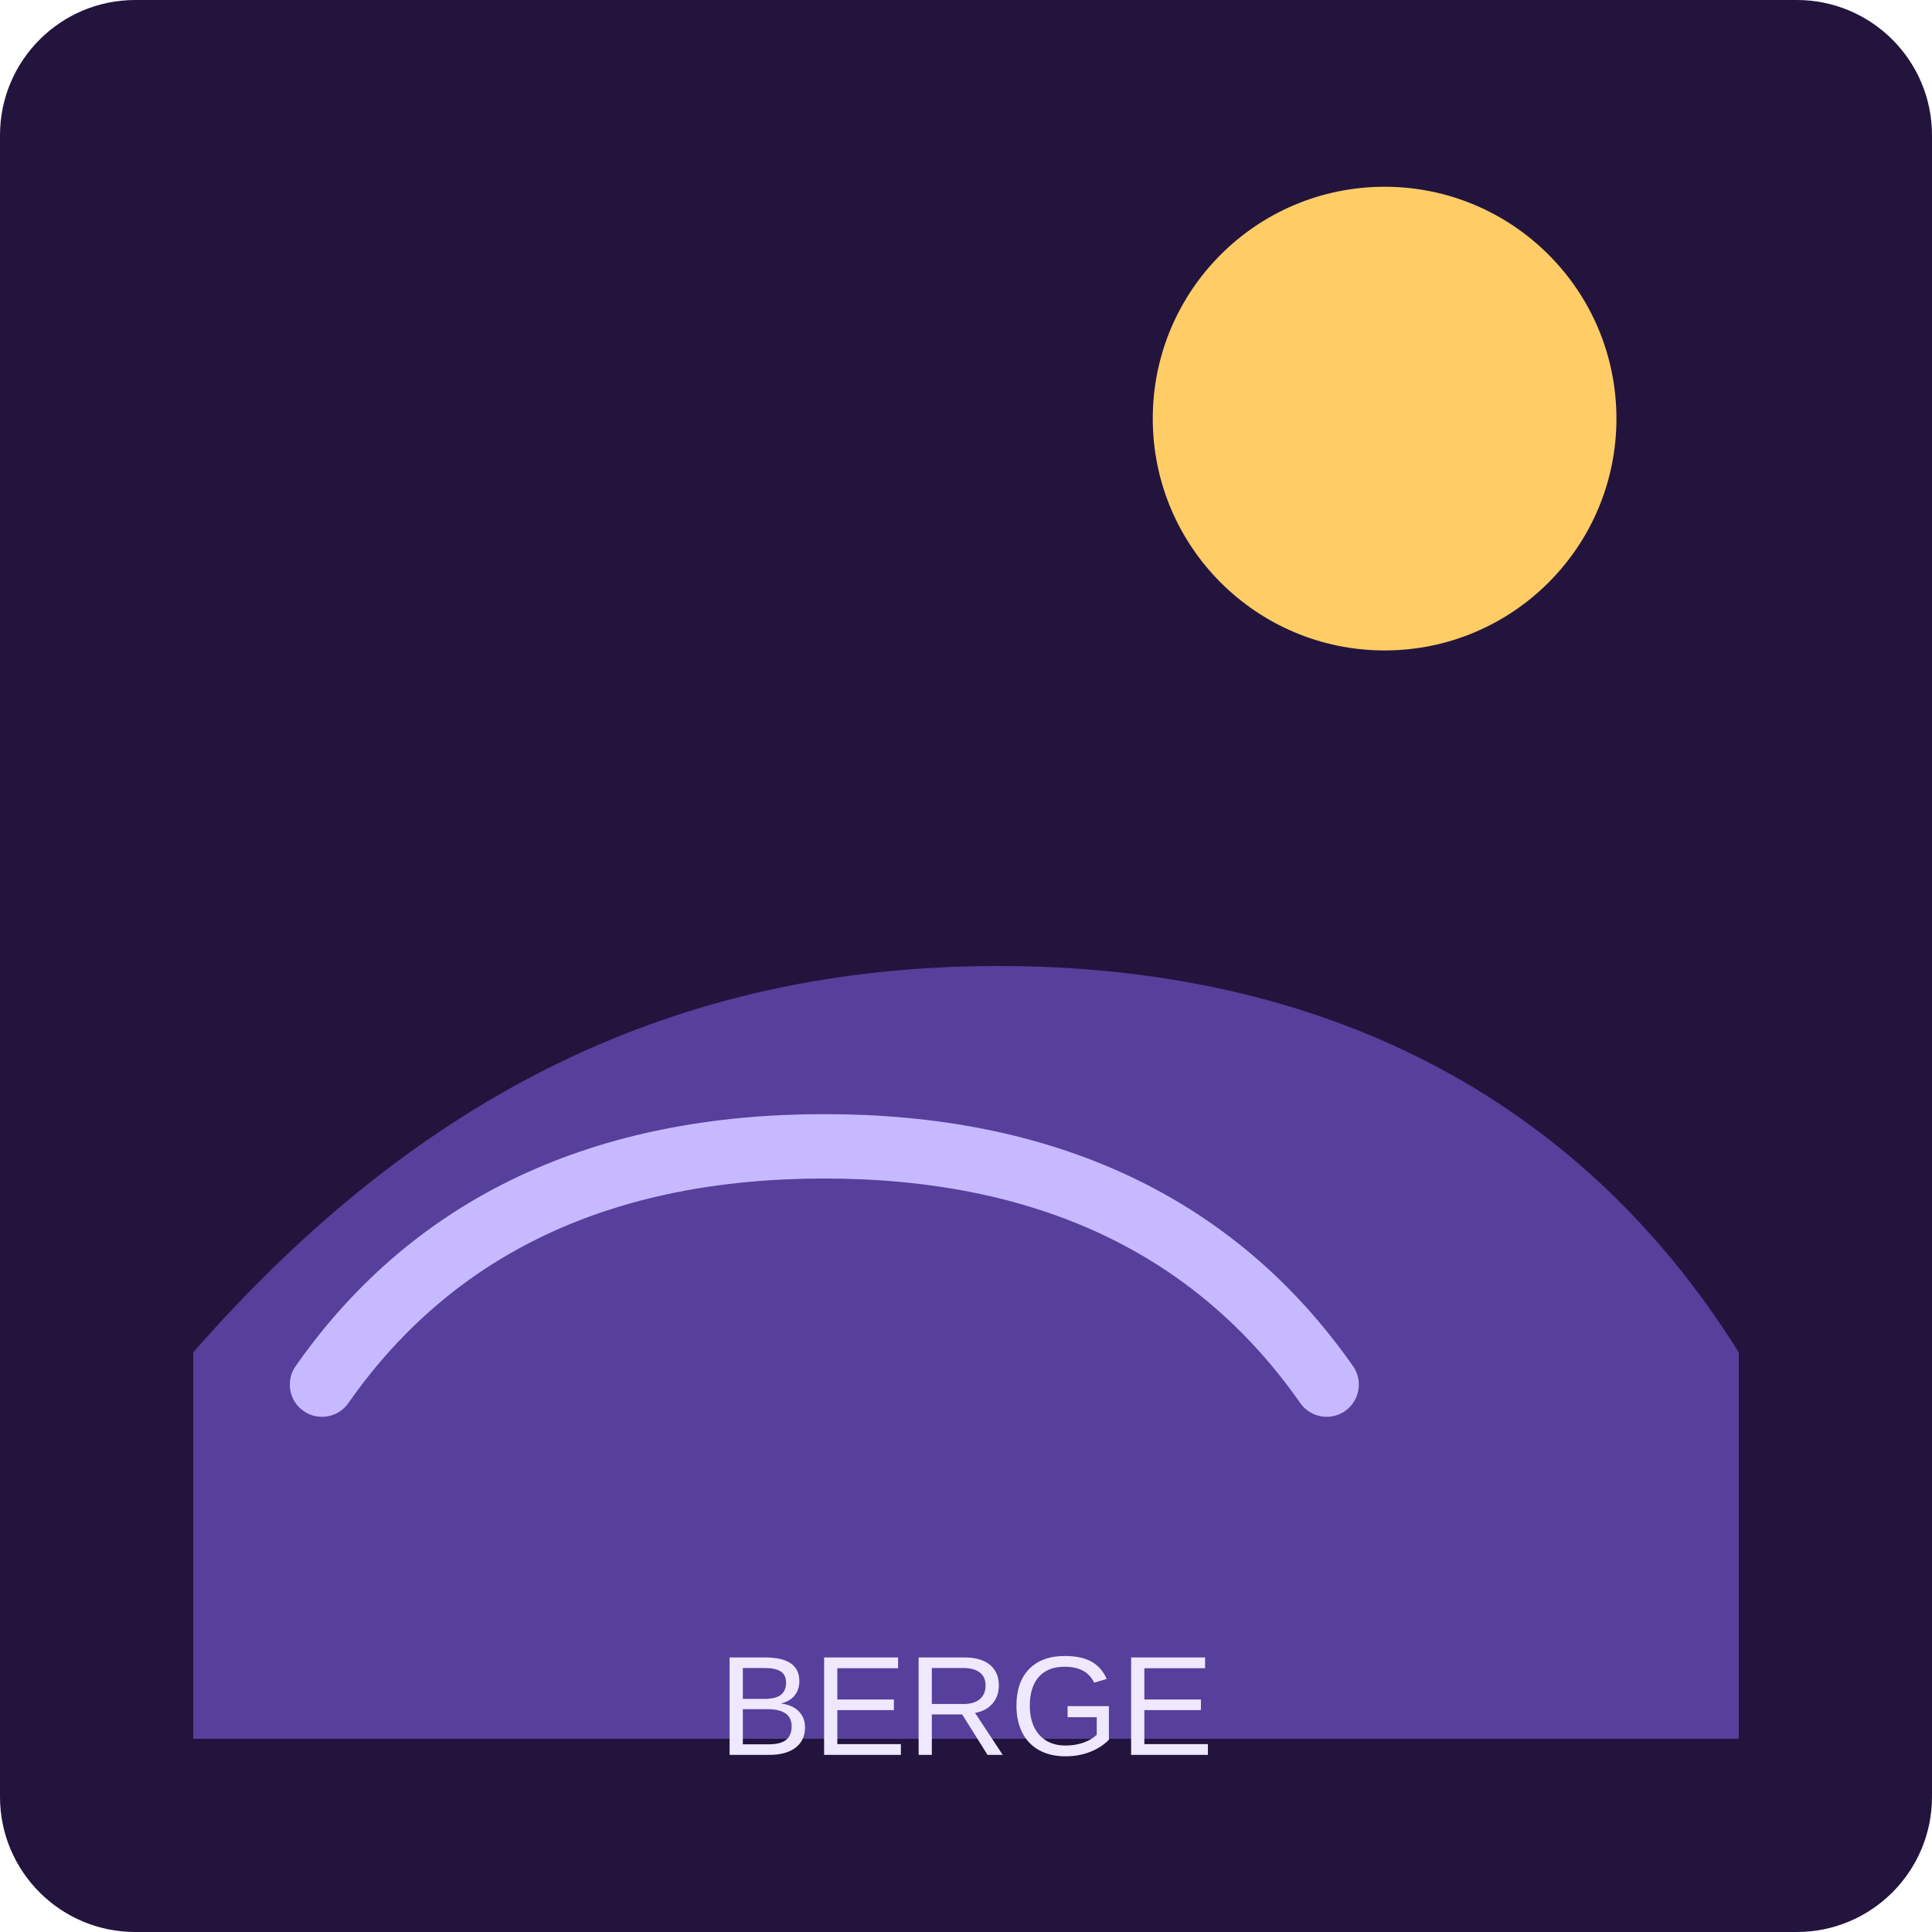
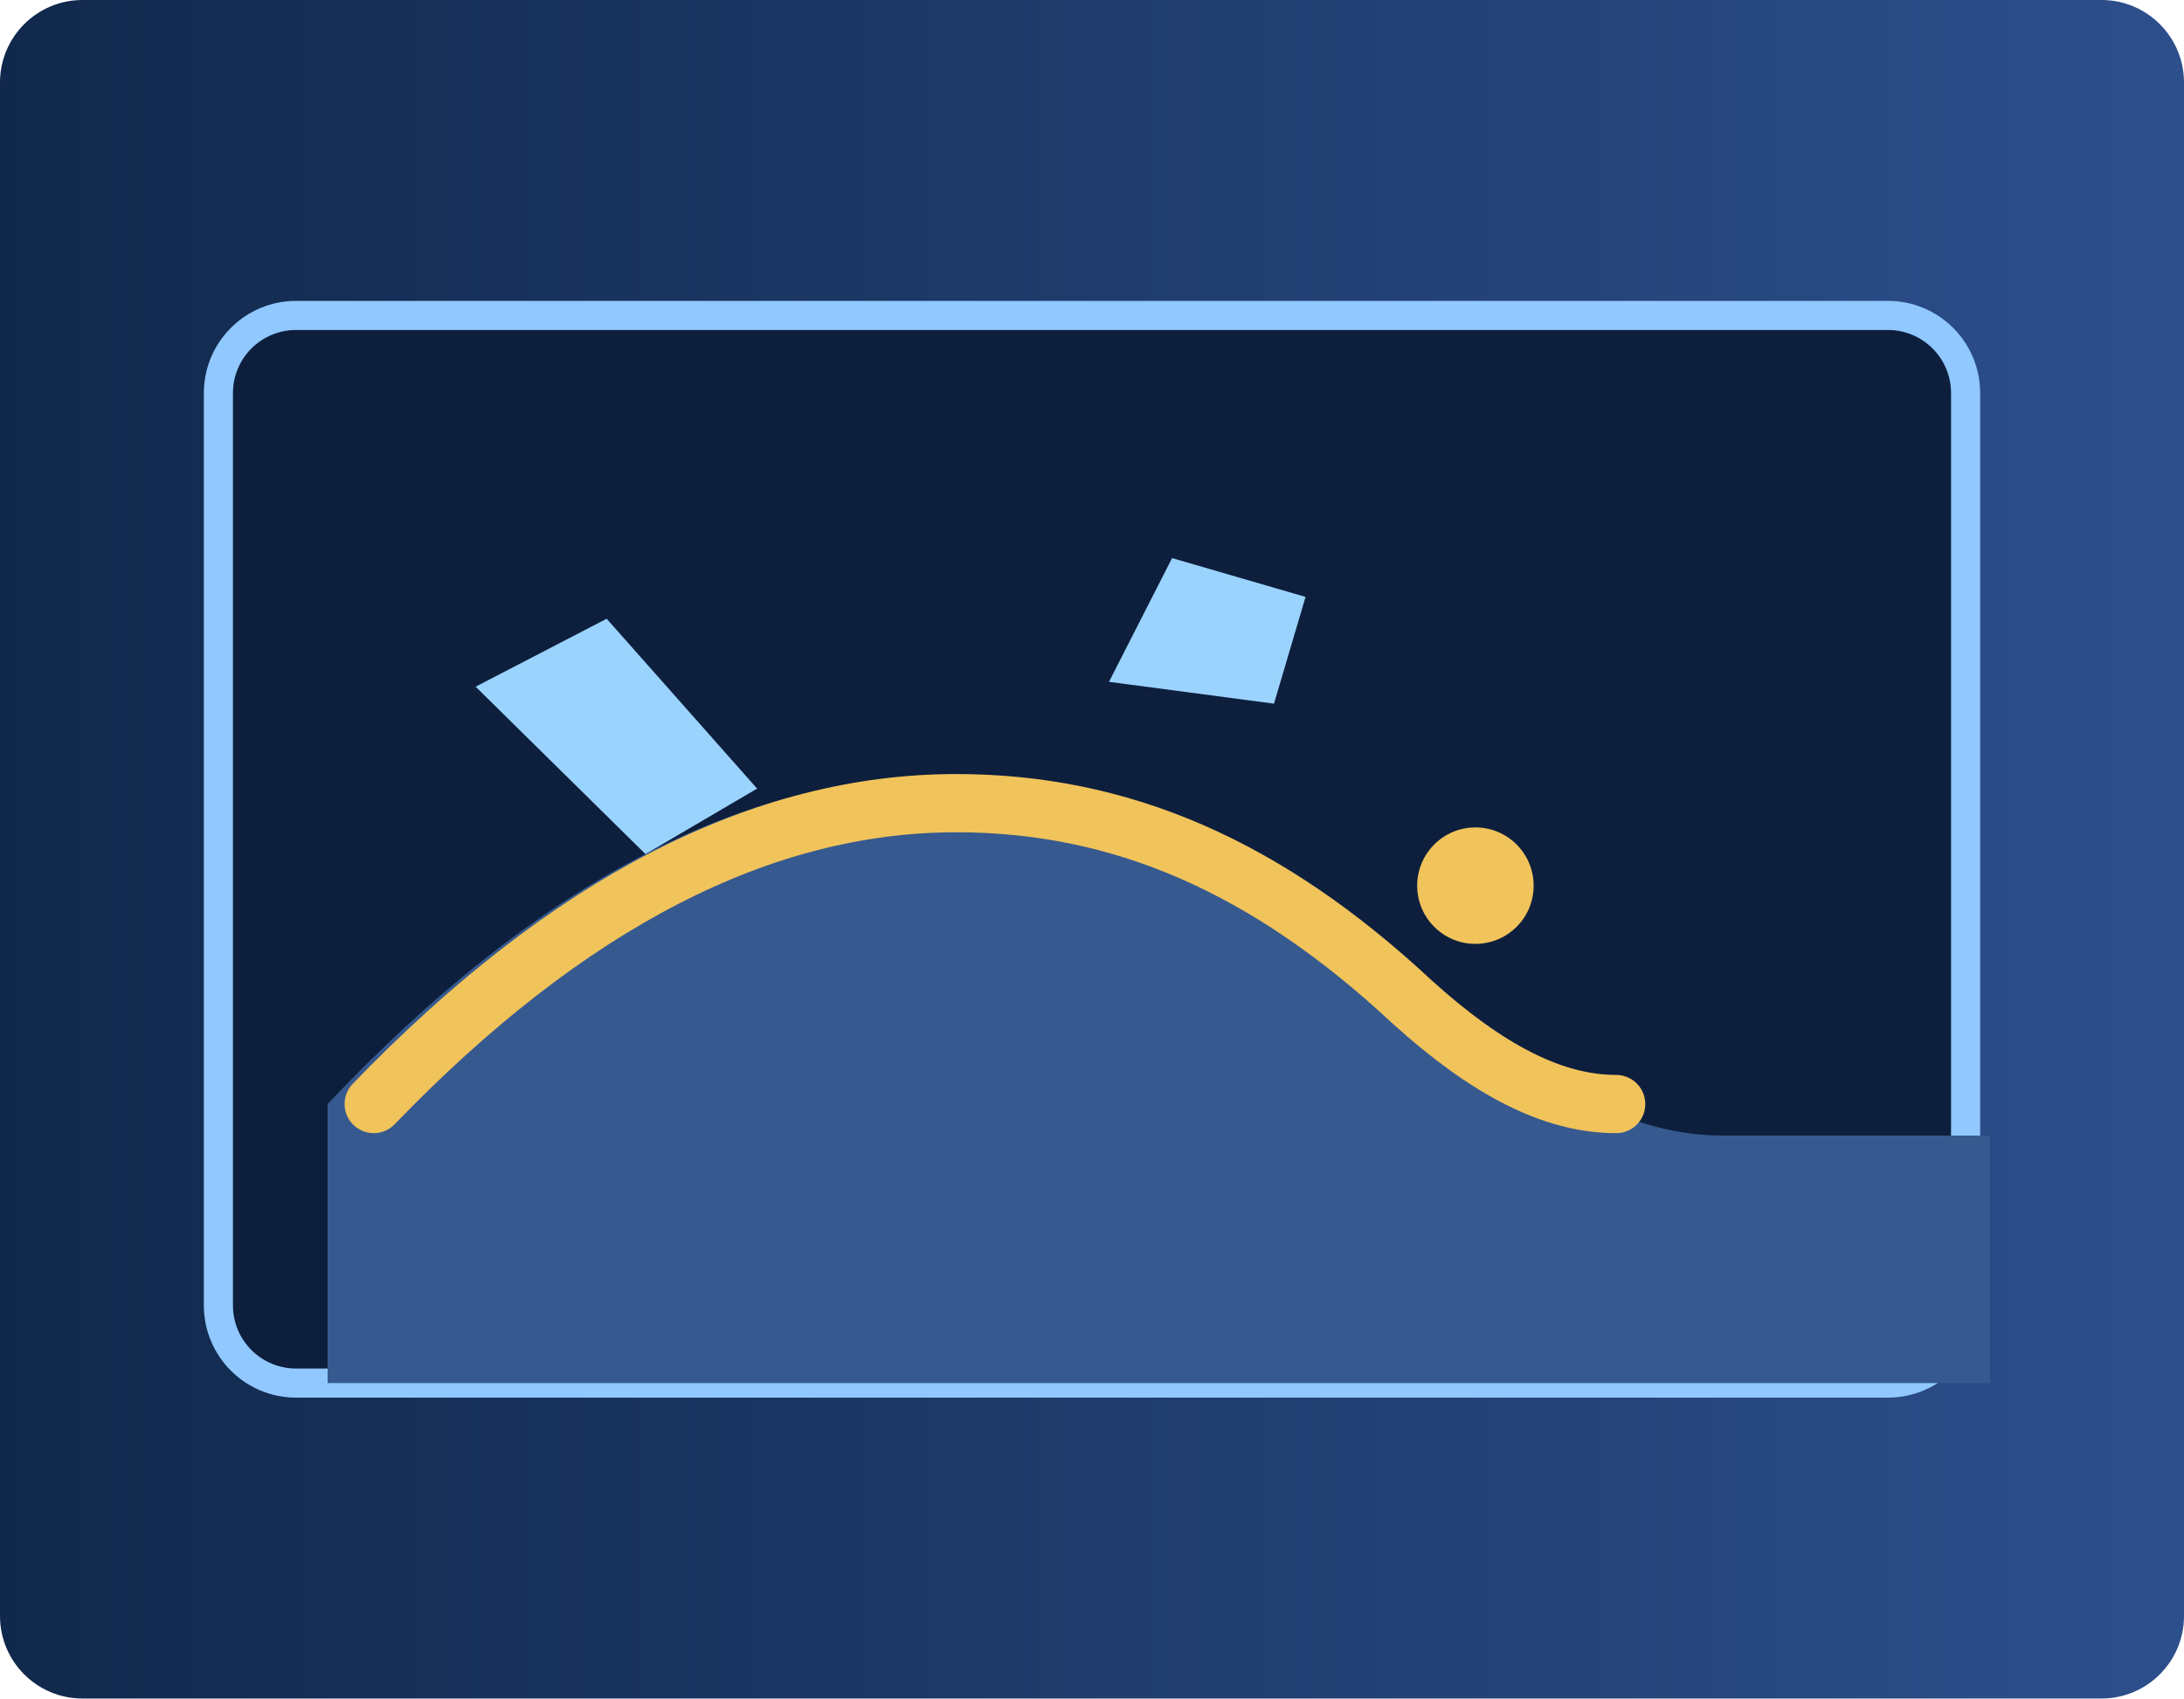
- <svg xmlns="http://www.w3.org/2000/svg" viewBox="0 0 600 600">
-   <rect width="600" height="600" rx="42" fill="#22143d" />
-   <circle cx="430" cy="130" r="72" fill="#ffcc66" />
-   <path d="M60 420c70-80 150-120 250-120s180 40 230 120v120H60z" fill="#573f9c" />
-   <path d="M100 430c35-50 88-74 156-74s121 24 156 74" fill="none" stroke="#c7b9ff" stroke-width="20" stroke-linecap="round" />
-   <text x="300" y="545" text-anchor="middle" font-family="Arial, sans-serif" font-size="44" fill="#efe8ff">BERGE</text>
+ <svg xmlns="http://www.w3.org/2000/svg" viewBox="0 0 900 700">
+   <defs>
+     <linearGradient id="bg1" x1="0" x2="1">
+       <stop offset="0" stop-color="#10284b" />
+       <stop offset="1" stop-color="#2d4f8c" />
+     </linearGradient>
+   </defs>
+   <rect width="900" height="700" rx="34" fill="url(#bg1)" />
+   <rect x="90" y="130" width="720" height="440" rx="32" fill="#0d1f3d" stroke="#90c8ff" stroke-width="12" />
+   <path d="M135 455c85-90 170-135 255-135 73 0 141 30 205 90 41 39 79 58 115 58h110v102H135z" fill="#365a8f" />
+   <path d="M154 455c80-83 160-124 240-124 68 0 128 26 188 82 31 28 58 42 84 42" fill="none" stroke="#f1c35b" stroke-width="24" stroke-linecap="round" />
+   <circle cx="608" cy="365" r="24" fill="#f1c35b" />
+   <path d="M250 255l62 70-46 27-70-69z" fill="#9bd3ff" />
+   <path d="M483 230l55 16-13 44-68-9z" fill="#9bd3ff" />
</svg>
